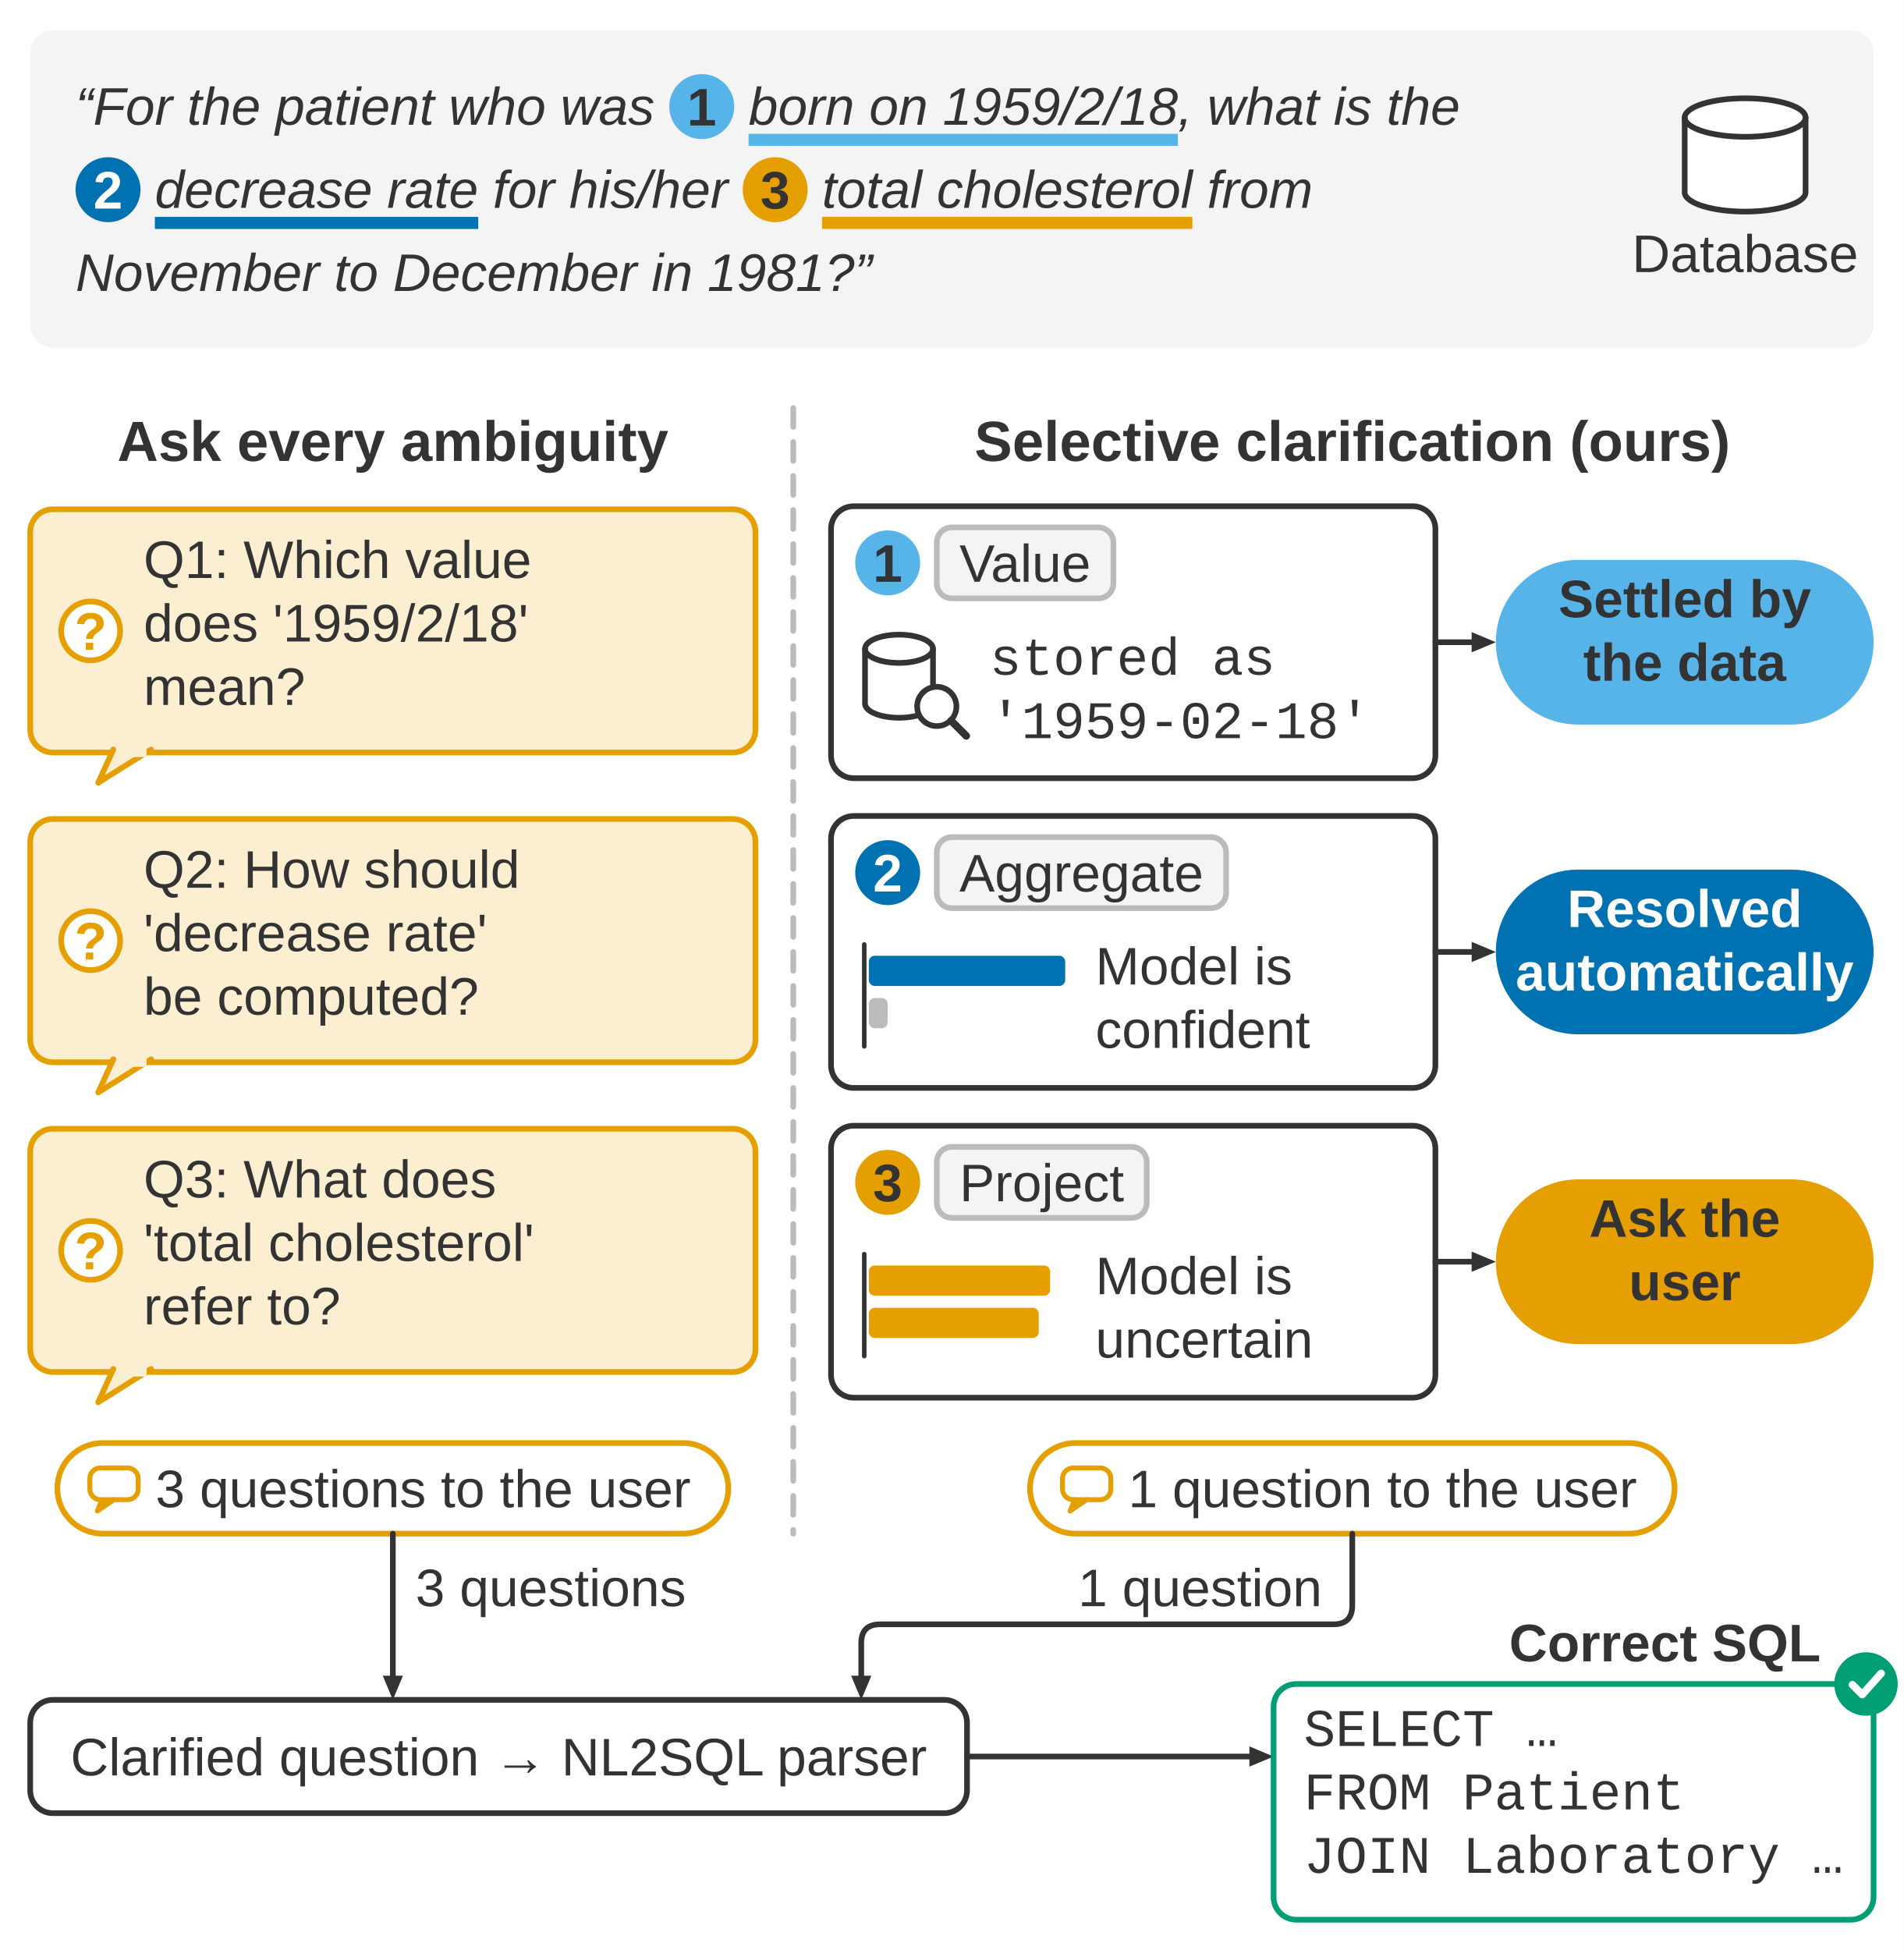
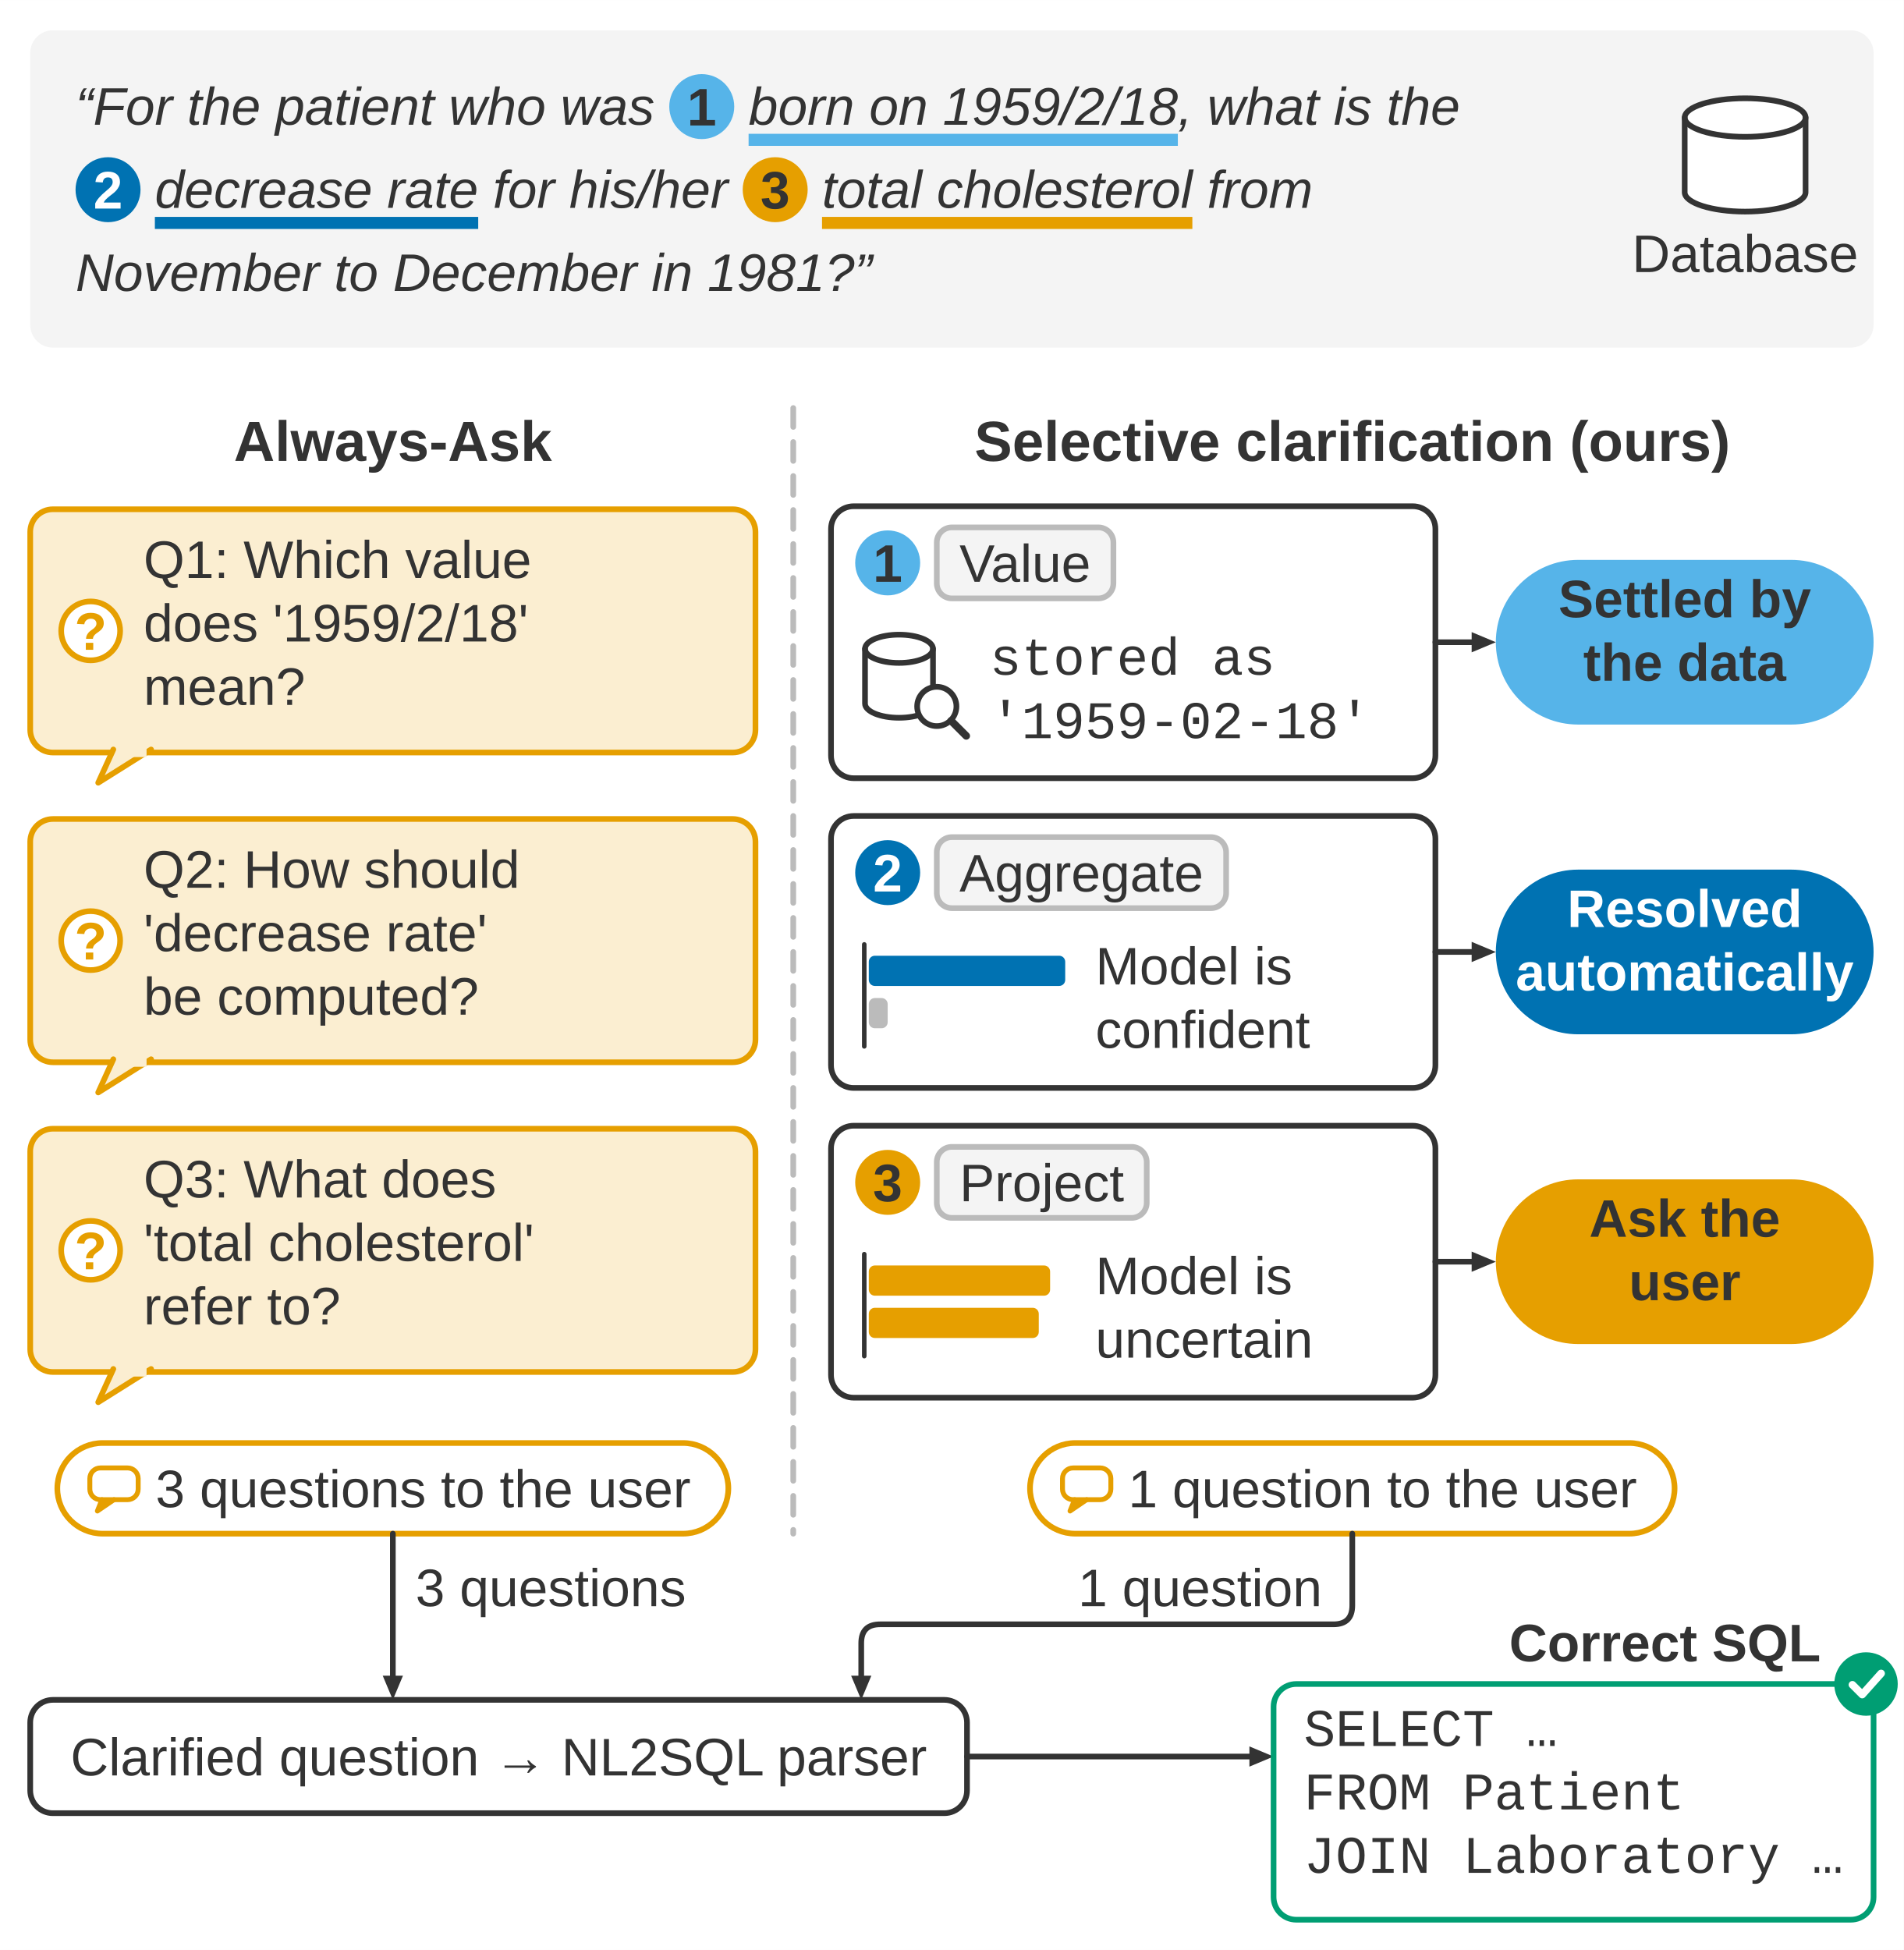
<svg xmlns="http://www.w3.org/2000/svg" width="3.5in" height="3.585in" viewBox="0 0 252.0 258.1">
  <rect width="252.0" height="258.1" fill="#FFFFFF" />
  <rect x="4.00" y="4.00" width="244.00" height="42.00" rx="3" fill="#F4F4F4" stroke="none" />
  <text fill="#333333" xml:space="preserve">
    <tspan x="10.00" y="16.50" font-family="'Liberation Sans', Helvetica, Arial, sans-serif" font-size="7.00" font-style="italic">“For</tspan>
  </text>
  <text fill="#333333" xml:space="preserve">
    <tspan x="24.77" y="16.50" font-family="'Liberation Sans', Helvetica, Arial, sans-serif" font-size="7.00" font-style="italic">the</tspan>
  </text>
  <text fill="#333333" xml:space="preserve">
    <tspan x="36.45" y="16.50" font-family="'Liberation Sans', Helvetica, Arial, sans-serif" font-size="7.00" font-style="italic">patient</tspan>
  </text>
  <text fill="#333333" xml:space="preserve">
    <tspan x="59.41" y="16.50" font-family="'Liberation Sans', Helvetica, Arial, sans-serif" font-size="7.00" font-style="italic">who</tspan>
  </text>
  <text fill="#333333" xml:space="preserve">
    <tspan x="74.19" y="16.50" font-family="'Liberation Sans', Helvetica, Arial, sans-serif" font-size="7.00" font-style="italic">was</tspan>
  </text>
  <circle cx="92.89" cy="14.10" r="4.3" fill="#56B4E9" stroke="none" />
  <text fill="#333333" xml:space="preserve">
    <tspan x="90.94" y="16.60" font-family="'Liberation Sans', Helvetica, Arial, sans-serif" font-size="7.00" font-weight="bold">1</tspan>
  </text>
  <path d="M99.09,18.50 L155.91,18.50" fill="none" stroke="#56B4E9" stroke-width="1.6" stroke-linejoin="round" stroke-linecap="butt" />
  <text fill="#333333" xml:space="preserve">
    <tspan x="99.09" y="16.50" font-family="'Liberation Sans', Helvetica, Arial, sans-serif" font-size="7.00" font-style="italic">born on 1959/2/18</tspan>
  </text>
  <text fill="#333333" xml:space="preserve">
    <tspan x="155.91" y="16.50" font-family="'Liberation Sans', Helvetica, Arial, sans-serif" font-size="7.00" font-style="italic">,</tspan>
  </text>
  <text fill="#333333" xml:space="preserve">
    <tspan x="159.80" y="16.50" font-family="'Liberation Sans', Helvetica, Arial, sans-serif" font-size="7.00" font-style="italic">what</tspan>
  </text>
  <text fill="#333333" xml:space="preserve">
    <tspan x="176.53" y="16.50" font-family="'Liberation Sans', Helvetica, Arial, sans-serif" font-size="7.00" font-style="italic">is</tspan>
  </text>
  <text fill="#333333" xml:space="preserve">
    <tspan x="183.53" y="16.50" font-family="'Liberation Sans', Helvetica, Arial, sans-serif" font-size="7.00" font-style="italic">the</tspan>
  </text>
  <circle cx="14.30" cy="25.10" r="4.3" fill="#0072B2" stroke="none" />
  <text fill="#FFFFFF" xml:space="preserve">
    <tspan x="12.35" y="27.60" font-family="'Liberation Sans', Helvetica, Arial, sans-serif" font-size="7.00" font-weight="bold">2</tspan>
  </text>
  <path d="M20.50,29.50 L63.30,29.50" fill="none" stroke="#0072B2" stroke-width="1.6" stroke-linejoin="round" stroke-linecap="butt" />
  <text fill="#333333" xml:space="preserve">
    <tspan x="20.50" y="27.50" font-family="'Liberation Sans', Helvetica, Arial, sans-serif" font-size="7.00" font-style="italic">decrease rate</tspan>
  </text>
  <text fill="#333333" xml:space="preserve">
    <tspan x="65.24" y="27.50" font-family="'Liberation Sans', Helvetica, Arial, sans-serif" font-size="7.00" font-style="italic">for</tspan>
  </text>
  <text fill="#333333" xml:space="preserve">
    <tspan x="75.36" y="27.50" font-family="'Liberation Sans', Helvetica, Arial, sans-serif" font-size="7.00" font-style="italic">his/her</tspan>
  </text>
  <circle cx="102.61" cy="25.10" r="4.3" fill="#E69F00" stroke="none" />
  <text fill="#333333" xml:space="preserve">
    <tspan x="100.66" y="27.60" font-family="'Liberation Sans', Helvetica, Arial, sans-serif" font-size="7.00" font-weight="bold">3</tspan>
  </text>
  <path d="M108.81,29.50 L157.83,29.50" fill="none" stroke="#E69F00" stroke-width="1.6" stroke-linejoin="round" stroke-linecap="butt" />
  <text fill="#333333" xml:space="preserve">
    <tspan x="108.81" y="27.50" font-family="'Liberation Sans', Helvetica, Arial, sans-serif" font-size="7.00" font-style="italic">total cholesterol</tspan>
  </text>
  <text fill="#333333" xml:space="preserve">
    <tspan x="159.78" y="27.50" font-family="'Liberation Sans', Helvetica, Arial, sans-serif" font-size="7.00" font-style="italic">from</tspan>
  </text>
  <text fill="#333333" xml:space="preserve">
    <tspan x="10.00" y="38.50" font-family="'Liberation Sans', Helvetica, Arial, sans-serif" font-size="7.00" font-style="italic">November</tspan>
  </text>
  <text fill="#333333" xml:space="preserve">
    <tspan x="44.23" y="38.50" font-family="'Liberation Sans', Helvetica, Arial, sans-serif" font-size="7.00" font-style="italic">to</tspan>
  </text>
  <text fill="#333333" xml:space="preserve">
    <tspan x="52.01" y="38.50" font-family="'Liberation Sans', Helvetica, Arial, sans-serif" font-size="7.00" font-style="italic">December</tspan>
  </text>
  <text fill="#333333" xml:space="preserve">
    <tspan x="86.25" y="38.50" font-family="'Liberation Sans', Helvetica, Arial, sans-serif" font-size="7.00" font-style="italic">in</tspan>
  </text>
  <text fill="#333333" xml:space="preserve">
    <tspan x="93.64" y="38.50" font-family="'Liberation Sans', Helvetica, Arial, sans-serif" font-size="7.00" font-style="italic">1981?”</tspan>
  </text>
  <path d="M223.0,15.55 A8.0,2.55 0 0 1 239.0,15.55 V25.45 A8.0,2.55 0 0 1 223.0,25.45 Z" fill="#FFFFFF" stroke="#333333" stroke-width="0.75" stroke-linejoin="round" stroke-linecap="round" />
  <path d="M223.0,15.55 A8.0,2.55 0 0 0 239.0,15.55" fill="none" stroke="#333333" stroke-width="0.75" stroke-linejoin="round" stroke-linecap="round" />
  <text fill="#333333" xml:space="preserve">
    <tspan x="216.02" y="36.00" font-family="'Liberation Sans', Helvetica, Arial, sans-serif" font-size="7.00">Database</tspan>
  </text>
  <text fill="#333333" xml:space="preserve">
-     <tspan x="15.53" y="61.00" font-family="'Liberation Sans', Helvetica, Arial, sans-serif" font-size="7.50" font-weight="bold">Ask every ambiguity</tspan>
+     <tspan x="30.95" y="61.00" font-family="'Liberation Sans', Helvetica, Arial, sans-serif" font-size="7.50" font-weight="bold">Always-Ask</tspan>
  </text>
  <text fill="#333333" xml:space="preserve">
    <tspan x="128.99" y="61.00" font-family="'Liberation Sans', Helvetica, Arial, sans-serif" font-size="7.50" font-weight="bold">Selective clarification (ours)</tspan>
  </text>
  <rect x="4.00" y="67.40" width="96.00" height="32.20" rx="3" fill="#FBEED1" stroke="#E69F00" stroke-width="0.75" />
  <path d="M15.0,99.2 L13.0,103.6 L20.0,99.2" fill="#FBEED1" stroke="#E69F00" stroke-width="0.75" stroke-linejoin="round" stroke-linecap="round" />
  <path d="M15.60,99.60 L19.40,99.60" fill="none" stroke="#FBEED1" stroke-width="1.2" stroke-linejoin="round" stroke-linecap="butt" />
  <circle cx="12.00" cy="83.50" r="3.9" fill="#FFFFFF" stroke="#E69F00" stroke-width="0.75" />
  <text fill="#E69F00" xml:space="preserve">
    <tspan x="9.86" y="86.00" font-family="'Liberation Sans', Helvetica, Arial, sans-serif" font-size="7.00" font-weight="bold">?</tspan>
  </text>
  <text fill="#333333" xml:space="preserve">
    <tspan x="19.00" y="76.50" font-family="'Liberation Sans', Helvetica, Arial, sans-serif" font-size="7.00">Q1: Which value</tspan>
  </text>
  <text fill="#333333" xml:space="preserve">
    <tspan x="19.00" y="84.90" font-family="'Liberation Sans', Helvetica, Arial, sans-serif" font-size="7.00">does '1959/2/18'</tspan>
  </text>
  <text fill="#333333" xml:space="preserve">
    <tspan x="19.00" y="93.30" font-family="'Liberation Sans', Helvetica, Arial, sans-serif" font-size="7.00">mean?</tspan>
  </text>
  <rect x="110.00" y="67.00" width="80.00" height="36.00" rx="3" fill="#FFFFFF" stroke="#333333" stroke-width="0.75" />
  <circle cx="117.50" cy="74.50" r="4.3" fill="#56B4E9" stroke="none" />
  <text fill="#333333" xml:space="preserve">
    <tspan x="115.55" y="77.00" font-family="'Liberation Sans', Helvetica, Arial, sans-serif" font-size="7.00" font-weight="bold">1</tspan>
  </text>
  <rect x="124.00" y="69.80" width="23.38" height="9.40" rx="2" fill="#F4F4F4" stroke="#BBBBBB" stroke-width="0.75" />
  <text fill="#333333" xml:space="preserve">
    <tspan x="127.00" y="77.00" font-family="'Liberation Sans', Helvetica, Arial, sans-serif" font-size="7.00">Value</tspan>
  </text>
  <path d="M114.5,85.87 A4.5,1.87 0 0 1 123.5,85.87 V93.13 A4.5,1.87 0 0 1 114.5,93.13 Z" fill="#FFFFFF" stroke="#333333" stroke-width="0.75" stroke-linejoin="round" stroke-linecap="round" />
  <path d="M114.5,85.87 A4.5,1.87 0 0 0 123.5,85.87" fill="none" stroke="#333333" stroke-width="0.75" stroke-linejoin="round" stroke-linecap="round" />
  <circle cx="124.00" cy="93.50" r="2.6" fill="#FFFFFF" stroke="#333333" stroke-width="0.75" />
  <path d="M125.90,95.40 L127.90,97.40" fill="none" stroke="#333333" stroke-width="1.0" stroke-linejoin="round" stroke-linecap="round" />
  <text fill="#333333" xml:space="preserve">
    <tspan x="131.00" y="89.30" font-family="'Liberation Mono', 'Courier New', Courier, monospace" font-size="7.00">stored as</tspan>
  </text>
  <text fill="#333333" xml:space="preserve">
    <tspan x="131.00" y="97.70" font-family="'Liberation Mono', 'Courier New', Courier, monospace" font-size="7.00">'1959-02-18'</tspan>
  </text>
  <path d="M190.00,85.00 L195.44,85.00" fill="none" stroke="#333333" stroke-width="0.75" stroke-linejoin="round" stroke-linecap="round" />
  <polygon points="198.00,85.00 194.80,86.34 194.80,83.66" fill="#333333" />
  <rect x="198.00" y="74.10" width="50.00" height="21.80" rx="10.9" fill="#56B4E9" stroke="none" />
  <text fill="#333333" xml:space="preserve">
    <tspan x="206.28" y="81.70" font-family="'Liberation Sans', Helvetica, Arial, sans-serif" font-size="7.00" font-weight="bold">Settled by</tspan>
  </text>
  <text fill="#333333" xml:space="preserve">
    <tspan x="209.58" y="90.10" font-family="'Liberation Sans', Helvetica, Arial, sans-serif" font-size="7.00" font-weight="bold">the data</tspan>
  </text>
  <rect x="4.00" y="108.40" width="96.00" height="32.20" rx="3" fill="#FBEED1" stroke="#E69F00" stroke-width="0.75" />
  <path d="M15.0,140.2 L13.0,144.6 L20.0,140.2" fill="#FBEED1" stroke="#E69F00" stroke-width="0.75" stroke-linejoin="round" stroke-linecap="round" />
  <path d="M15.60,140.60 L19.40,140.60" fill="none" stroke="#FBEED1" stroke-width="1.2" stroke-linejoin="round" stroke-linecap="butt" />
  <circle cx="12.00" cy="124.50" r="3.9" fill="#FFFFFF" stroke="#E69F00" stroke-width="0.75" />
  <text fill="#E69F00" xml:space="preserve">
    <tspan x="9.86" y="127.00" font-family="'Liberation Sans', Helvetica, Arial, sans-serif" font-size="7.00" font-weight="bold">?</tspan>
  </text>
  <text fill="#333333" xml:space="preserve">
    <tspan x="19.00" y="117.50" font-family="'Liberation Sans', Helvetica, Arial, sans-serif" font-size="7.00">Q2: How should</tspan>
  </text>
  <text fill="#333333" xml:space="preserve">
    <tspan x="19.00" y="125.90" font-family="'Liberation Sans', Helvetica, Arial, sans-serif" font-size="7.00">'decrease rate'</tspan>
  </text>
  <text fill="#333333" xml:space="preserve">
    <tspan x="19.00" y="134.30" font-family="'Liberation Sans', Helvetica, Arial, sans-serif" font-size="7.00">be computed?</tspan>
  </text>
  <rect x="110.00" y="108.00" width="80.00" height="36.00" rx="3" fill="#FFFFFF" stroke="#333333" stroke-width="0.75" />
  <circle cx="117.50" cy="115.50" r="4.3" fill="#0072B2" stroke="none" />
  <text fill="#FFFFFF" xml:space="preserve">
    <tspan x="115.55" y="118.00" font-family="'Liberation Sans', Helvetica, Arial, sans-serif" font-size="7.00" font-weight="bold">2</tspan>
  </text>
  <rect x="124.00" y="110.80" width="38.30" height="9.40" rx="2" fill="#F4F4F4" stroke="#BBBBBB" stroke-width="0.75" />
  <text fill="#333333" xml:space="preserve">
    <tspan x="127.00" y="118.00" font-family="'Liberation Sans', Helvetica, Arial, sans-serif" font-size="7.00">Aggregate</tspan>
  </text>
  <rect x="115.00" y="126.50" width="26.00" height="4.00" rx="0.8" fill="#0072B2" stroke="none" />
  <rect x="115.00" y="132.10" width="2.50" height="4.00" rx="0.8" fill="#BBBBBB" stroke="none" />
  <path d="M114.40,125.00 L114.40,138.50" fill="none" stroke="#333333" stroke-width="0.6" stroke-linejoin="round" stroke-linecap="round" />
  <text fill="#333333" xml:space="preserve">
    <tspan x="145.00" y="130.30" font-family="'Liberation Sans', Helvetica, Arial, sans-serif" font-size="7.00">Model is</tspan>
  </text>
  <text fill="#333333" xml:space="preserve">
    <tspan x="145.00" y="138.70" font-family="'Liberation Sans', Helvetica, Arial, sans-serif" font-size="7.00">confident</tspan>
  </text>
  <path d="M190.00,126.00 L195.44,126.00" fill="none" stroke="#333333" stroke-width="0.75" stroke-linejoin="round" stroke-linecap="round" />
  <polygon points="198.00,126.00 194.80,127.34 194.80,124.66" fill="#333333" />
  <rect x="198.00" y="115.10" width="50.00" height="21.80" rx="10.9" fill="#0072B2" stroke="none" />
  <text fill="#FFFFFF" xml:space="preserve">
    <tspan x="207.44" y="122.70" font-family="'Liberation Sans', Helvetica, Arial, sans-serif" font-size="7.00" font-weight="bold">Resolved</tspan>
  </text>
  <text fill="#FFFFFF" xml:space="preserve">
    <tspan x="200.63" y="131.10" font-family="'Liberation Sans', Helvetica, Arial, sans-serif" font-size="7.00" font-weight="bold">automatically</tspan>
  </text>
  <rect x="4.00" y="149.40" width="96.00" height="32.20" rx="3" fill="#FBEED1" stroke="#E69F00" stroke-width="0.75" />
  <path d="M15.0,181.2 L13.0,185.6 L20.0,181.2" fill="#FBEED1" stroke="#E69F00" stroke-width="0.75" stroke-linejoin="round" stroke-linecap="round" />
  <path d="M15.60,181.60 L19.40,181.60" fill="none" stroke="#FBEED1" stroke-width="1.2" stroke-linejoin="round" stroke-linecap="butt" />
  <circle cx="12.00" cy="165.50" r="3.9" fill="#FFFFFF" stroke="#E69F00" stroke-width="0.75" />
  <text fill="#E69F00" xml:space="preserve">
    <tspan x="9.86" y="168.00" font-family="'Liberation Sans', Helvetica, Arial, sans-serif" font-size="7.00" font-weight="bold">?</tspan>
  </text>
  <text fill="#333333" xml:space="preserve">
    <tspan x="19.00" y="158.50" font-family="'Liberation Sans', Helvetica, Arial, sans-serif" font-size="7.00">Q3: What does</tspan>
  </text>
  <text fill="#333333" xml:space="preserve">
    <tspan x="19.00" y="166.90" font-family="'Liberation Sans', Helvetica, Arial, sans-serif" font-size="7.00">'total cholesterol'</tspan>
  </text>
  <text fill="#333333" xml:space="preserve">
    <tspan x="19.00" y="175.30" font-family="'Liberation Sans', Helvetica, Arial, sans-serif" font-size="7.00">refer to?</tspan>
  </text>
  <rect x="110.00" y="149.00" width="80.00" height="36.00" rx="3" fill="#FFFFFF" stroke="#333333" stroke-width="0.75" />
  <circle cx="117.50" cy="156.50" r="4.3" fill="#E69F00" stroke="none" />
  <text fill="#333333" xml:space="preserve">
    <tspan x="115.55" y="159.00" font-family="'Liberation Sans', Helvetica, Arial, sans-serif" font-size="7.00" font-weight="bold">3</tspan>
  </text>
  <rect x="124.00" y="151.80" width="27.79" height="9.40" rx="2" fill="#F4F4F4" stroke="#BBBBBB" stroke-width="0.75" />
  <text fill="#333333" xml:space="preserve">
    <tspan x="127.00" y="159.00" font-family="'Liberation Sans', Helvetica, Arial, sans-serif" font-size="7.00">Project</tspan>
  </text>
  <rect x="115.00" y="167.50" width="24.00" height="4.00" rx="0.8" fill="#E69F00" stroke="none" />
  <rect x="115.00" y="173.10" width="22.50" height="4.00" rx="0.8" fill="#E69F00" stroke="none" />
  <path d="M114.40,166.00 L114.40,179.50" fill="none" stroke="#333333" stroke-width="0.6" stroke-linejoin="round" stroke-linecap="round" />
  <text fill="#333333" xml:space="preserve">
    <tspan x="145.00" y="171.30" font-family="'Liberation Sans', Helvetica, Arial, sans-serif" font-size="7.00">Model is</tspan>
  </text>
  <text fill="#333333" xml:space="preserve">
    <tspan x="145.00" y="179.70" font-family="'Liberation Sans', Helvetica, Arial, sans-serif" font-size="7.00">uncertain</tspan>
  </text>
  <path d="M190.00,167.00 L195.44,167.00" fill="none" stroke="#333333" stroke-width="0.75" stroke-linejoin="round" stroke-linecap="round" />
  <polygon points="198.00,167.00 194.80,168.34 194.80,165.66" fill="#333333" />
  <rect x="198.00" y="156.10" width="50.00" height="21.80" rx="10.9" fill="#E69F00" stroke="none" />
  <text fill="#333333" xml:space="preserve">
    <tspan x="210.36" y="163.70" font-family="'Liberation Sans', Helvetica, Arial, sans-serif" font-size="7.00" font-weight="bold">Ask the</tspan>
  </text>
  <text fill="#333333" xml:space="preserve">
    <tspan x="215.61" y="172.10" font-family="'Liberation Sans', Helvetica, Arial, sans-serif" font-size="7.00" font-weight="bold">user</tspan>
  </text>
  <rect x="7.59" y="191.00" width="88.82" height="12.00" rx="6.0" fill="#FFFFFF" stroke="#E69F00" stroke-width="0.75" />
  <rect x="11.89" y="194.30" width="6.40" height="4.20" rx="1.4" fill="none" stroke="#E69F00" stroke-width="0.65" />
  <path d="M13.491,198.5 L12.891,200.0 L15.091,198.5" fill="#E69F00" stroke="#E69F00" stroke-width="0.65" stroke-linejoin="round" stroke-linecap="round" />
  <text fill="#333333" xml:space="preserve">
    <tspan x="20.59" y="199.50" font-family="'Liberation Sans', Helvetica, Arial, sans-serif" font-size="7.00">3 questions to the user</tspan>
  </text>
  <rect x="136.34" y="191.00" width="85.32" height="12.00" rx="6.0" fill="#FFFFFF" stroke="#E69F00" stroke-width="0.75" />
  <rect x="140.64" y="194.30" width="6.40" height="4.20" rx="1.4" fill="none" stroke="#E69F00" stroke-width="0.65" />
  <path d="M142.241,198.5 L141.641,200.0 L143.841,198.5" fill="#E69F00" stroke="#E69F00" stroke-width="0.65" stroke-linejoin="round" stroke-linecap="round" />
  <text fill="#333333" xml:space="preserve">
    <tspan x="149.34" y="199.50" font-family="'Liberation Sans', Helvetica, Arial, sans-serif" font-size="7.00">1 question to the user</tspan>
  </text>
  <path d="M105.00,54.00 L105.00,203.00" fill="none" stroke="#BBBBBB" stroke-width="0.75" stroke-linejoin="round" stroke-linecap="round" stroke-dasharray="2.5,2" />
  <path d="M52.00,203.00 L52.00,222.44" fill="none" stroke="#333333" stroke-width="0.75" stroke-linejoin="round" stroke-linecap="round" />
  <polygon points="52.00,225.00 50.66,221.80 53.34,221.80" fill="#333333" />
  <text fill="#333333" xml:space="preserve">
    <tspan x="55.00" y="212.60" font-family="'Liberation Sans', Helvetica, Arial, sans-serif" font-size="7.00">3 questions</tspan>
  </text>
  <path d="M179.00,203.00 L179.00,212.50 Q179.00,215.00 176.50,215.00 L116.50,215.00 Q114.00,215.00 114.00,217.50 L114.00,222.44" fill="none" stroke="#333333" stroke-width="0.75" stroke-linejoin="round" stroke-linecap="round" />
  <polygon points="114.00,225.00 112.66,221.80 115.34,221.80" fill="#333333" />
  <text fill="#333333" xml:space="preserve">
    <tspan x="142.70" y="212.60" font-family="'Liberation Sans', Helvetica, Arial, sans-serif" font-size="7.00">1 question</tspan>
  </text>
  <rect x="4.00" y="225.00" width="124.00" height="15.00" rx="3" fill="#FFFFFF" stroke="#333333" stroke-width="0.75" />
  <text fill="#333333" xml:space="preserve">
    <tspan x="9.33" y="235.00" font-family="'Liberation Sans', Helvetica, Arial, sans-serif" font-size="7.00">Clarified question → NL2SQL parser</tspan>
  </text>
  <path d="M128.00,232.50 L166.02,232.50" fill="none" stroke="#333333" stroke-width="0.75" stroke-linejoin="round" stroke-linecap="round" />
  <polygon points="168.58,232.50 165.38,233.84 165.38,231.16" fill="#333333" />
  <rect x="168.58" y="222.90" width="79.42" height="31.20" rx="3" fill="#FFFFFF" stroke="#009E73" stroke-width="0.75" />
  <text fill="#333333" xml:space="preserve">
    <tspan x="172.58" y="231.10" font-family="'Liberation Mono', 'Courier New', Courier, monospace" font-size="7.00">SELECT …</tspan>
  </text>
  <text fill="#333333" xml:space="preserve">
    <tspan x="172.58" y="239.50" font-family="'Liberation Mono', 'Courier New', Courier, monospace" font-size="7.00">FROM Patient</tspan>
  </text>
  <text fill="#333333" xml:space="preserve">
    <tspan x="172.58" y="247.90" font-family="'Liberation Mono', 'Courier New', Courier, monospace" font-size="7.00">JOIN Laboratory …</tspan>
  </text>
  <circle cx="247.00" cy="222.90" r="4.2" fill="#009E73" stroke="none" />
  <path d="M245.20,223.00 L246.50,224.30 L249.00,221.50" fill="none" stroke="#FFFFFF" stroke-width="1.0" stroke-linejoin="round" stroke-linecap="round" />
  <text fill="#333333" xml:space="preserve">
    <tspan x="199.77" y="219.90" font-family="'Liberation Sans', Helvetica, Arial, sans-serif" font-size="7.00" font-weight="bold">Correct SQL</tspan>
  </text>
</svg>
